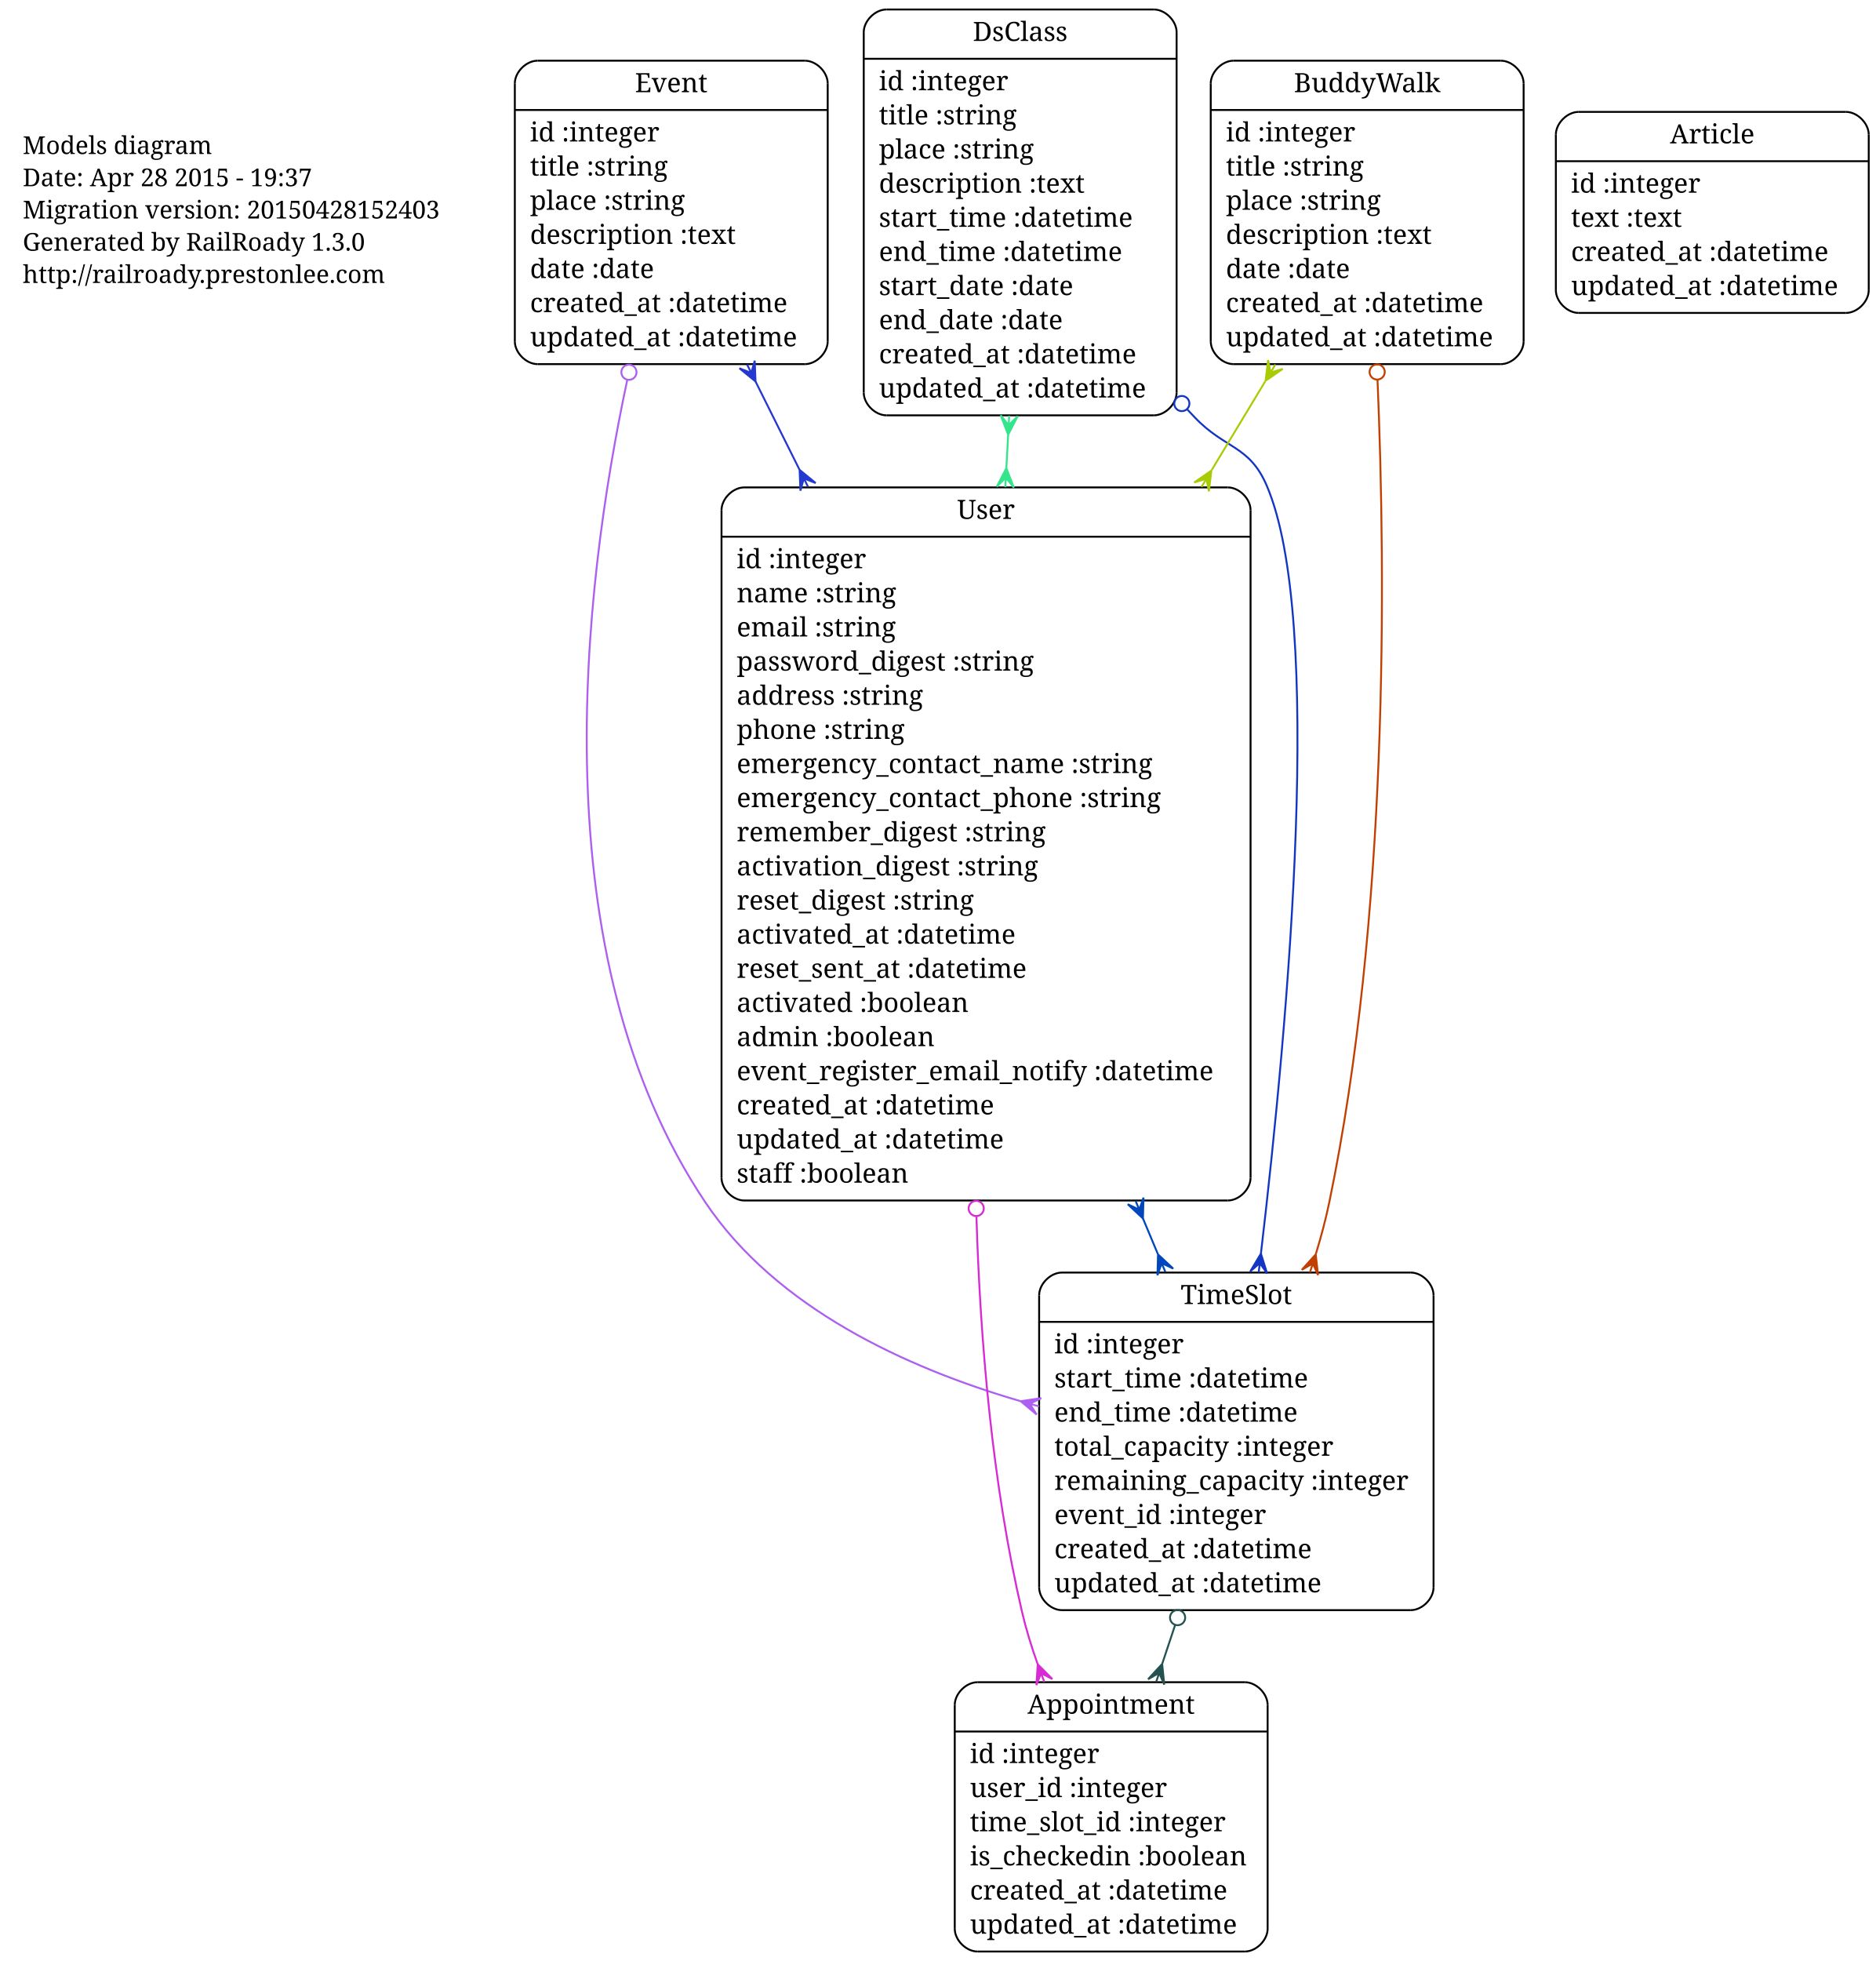
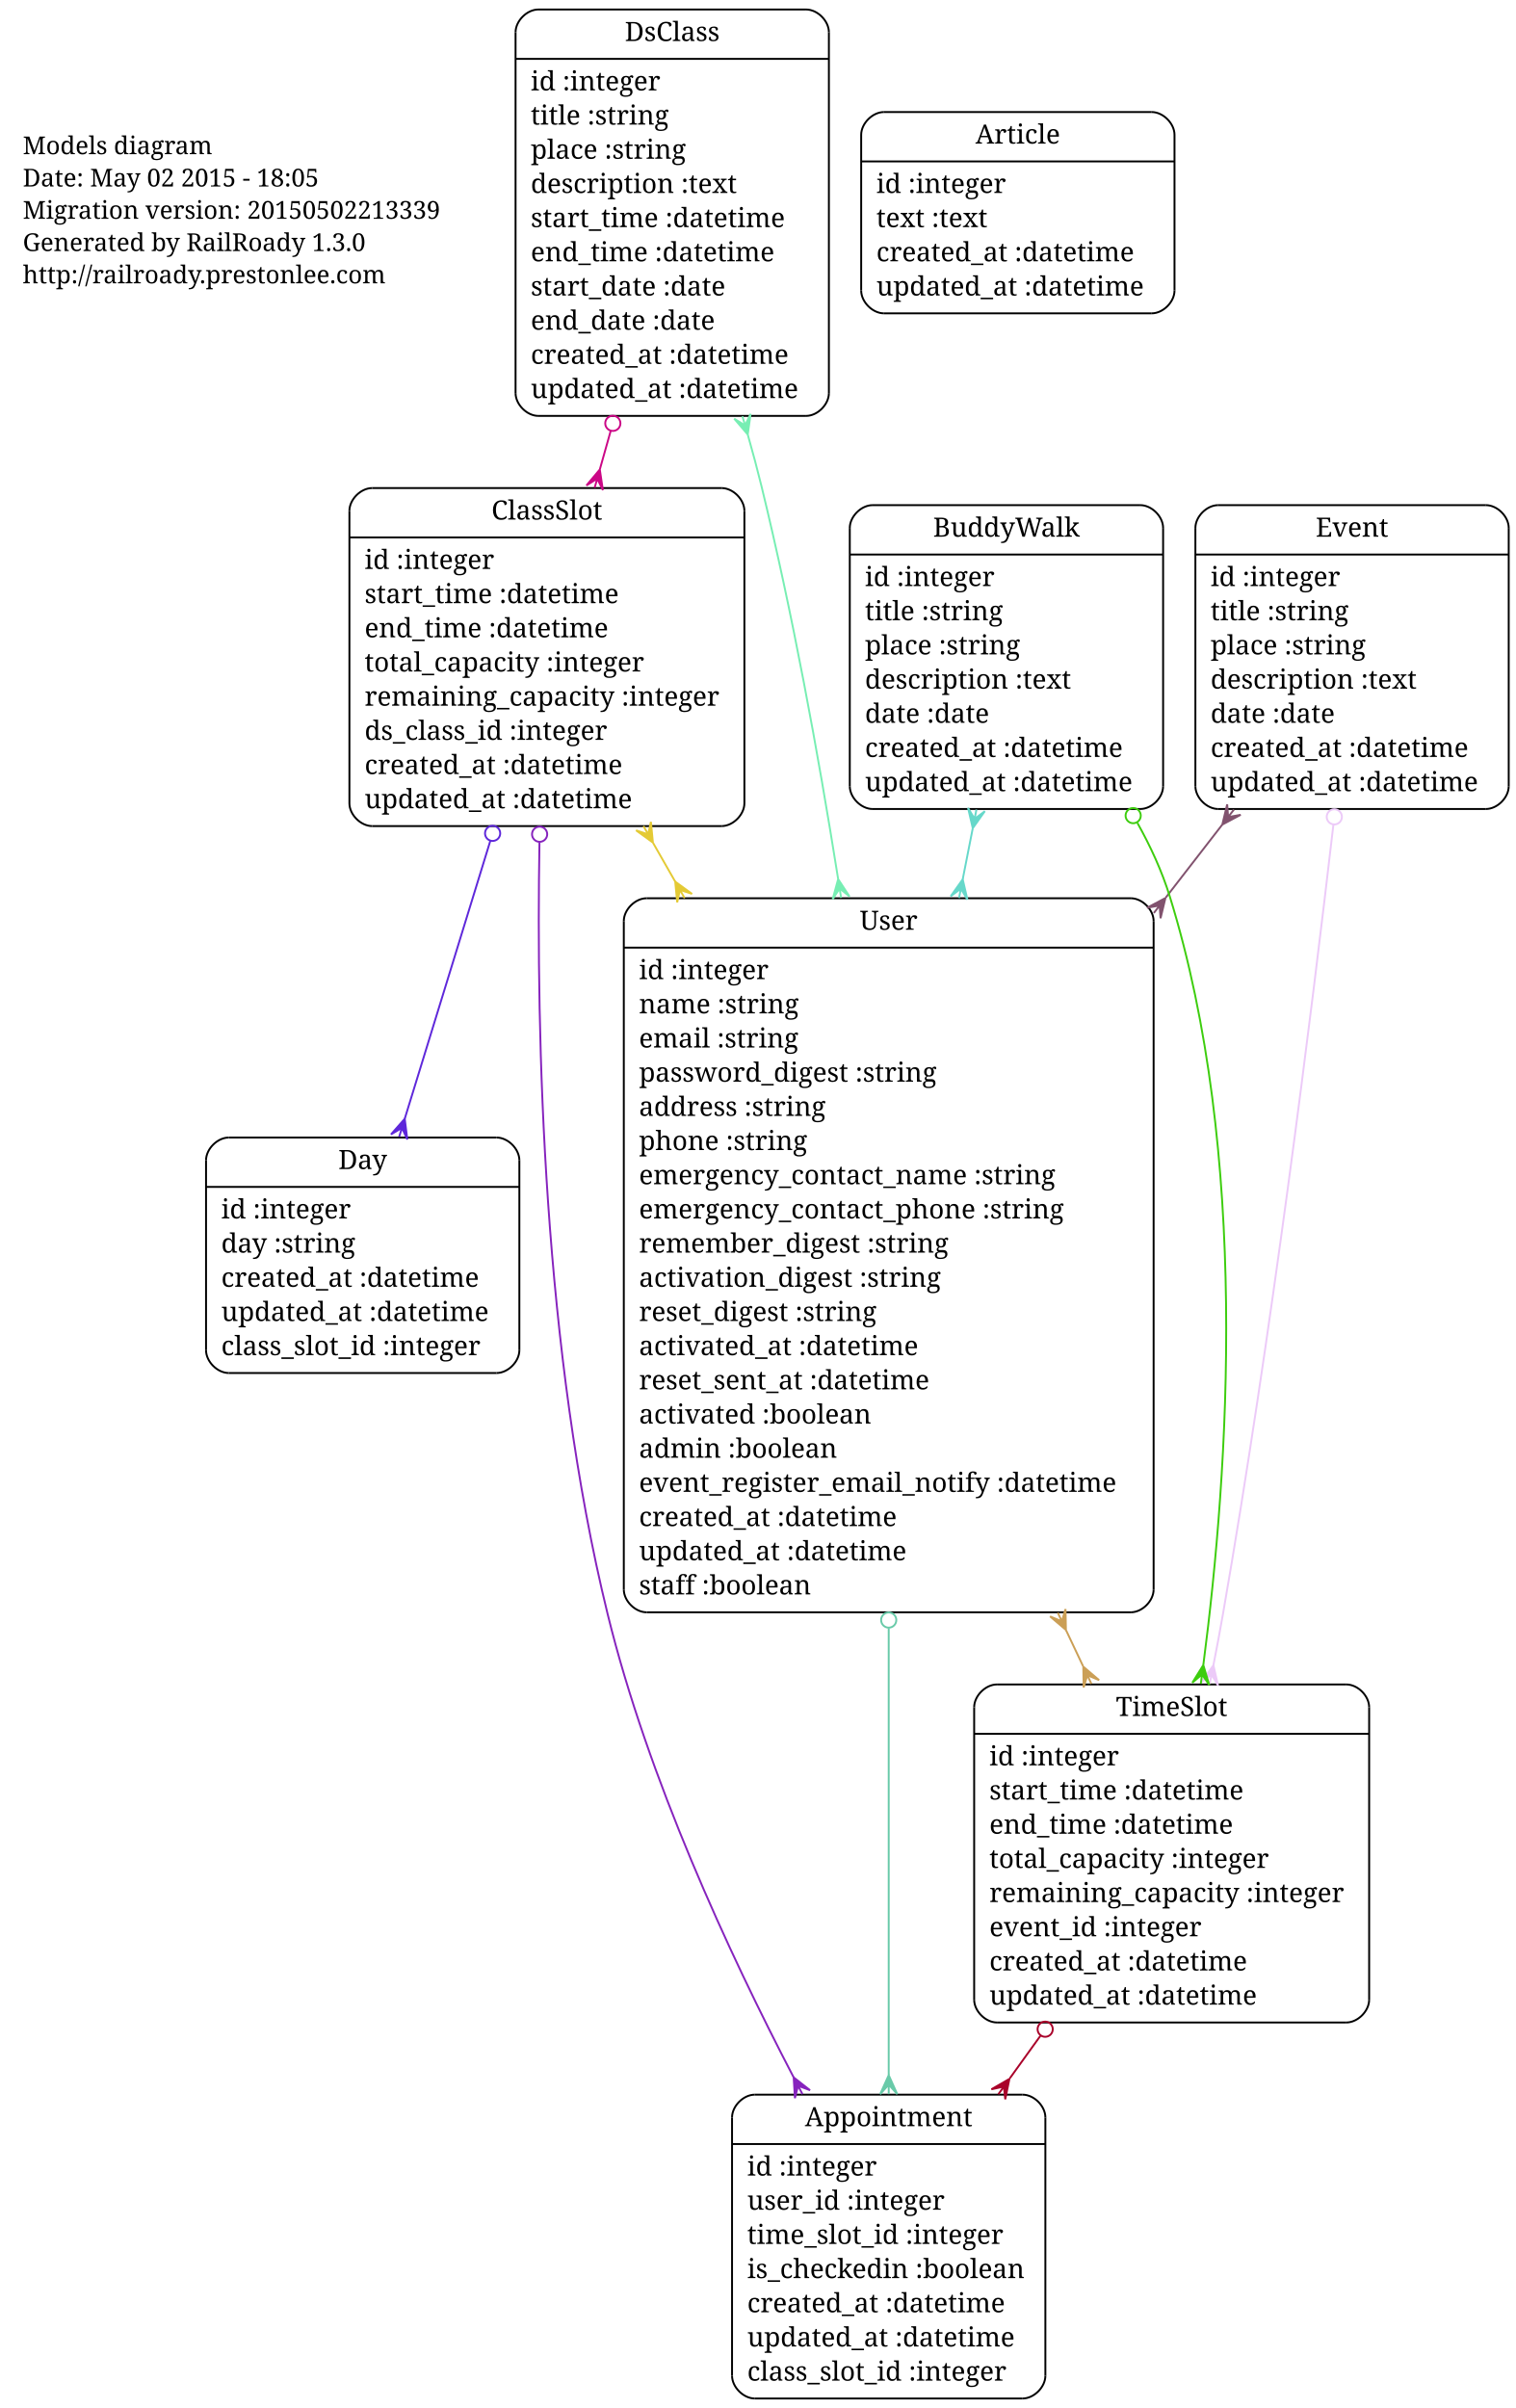
- <svg xmlns="http://www.w3.org/2000/svg" width="989pt" height="1034pt" viewBox="0.00 0.00 989.00 1034.00">
-   <g id="graph1" class="graph" transform="scale(1 1) rotate(0) translate(4 1030)">
-     <polygon fill="white" stroke="white" points="-4,5 -4,-1030 986,-1030 986,5 -4,5" />
+ <svg xmlns="http://www.w3.org/2000/svg" width="798pt" height="1268pt" viewBox="0.00 0.00 798.00 1268.00">
+   <g id="graph1" class="graph" transform="scale(1 1) rotate(0) translate(4 1264)">
+     <polygon fill="white" stroke="white" points="-4,5 -4,-1264 795,-1264 795,5 -4,5" />
    <g id="node1" class="node">
-       <text text-anchor="start" x="8" y="-948.8" font-family="Times Roman,serif" font-size="13.00">Models diagram</text>
-       <text text-anchor="start" x="8" y="-931.8" font-family="Times Roman,serif" font-size="13.00">Date: Apr 28 2015 - 19:37</text>
-       <text text-anchor="start" x="8" y="-914.8" font-family="Times Roman,serif" font-size="13.00">Migration version: 20150428152403</text>
-       <text text-anchor="start" x="8" y="-897.8" font-family="Times Roman,serif" font-size="13.00">Generated by RailRoady 1.3.0</text>
-       <text text-anchor="start" x="8" y="-880.8" font-family="Times Roman,serif" font-size="13.00">http://railroady.prestonlee.com</text>
+       <text text-anchor="start" x="8" y="-1182.8" font-family="Times Roman,serif" font-size="13.00">Models diagram</text>
+       <text text-anchor="start" x="8" y="-1165.8" font-family="Times Roman,serif" font-size="13.00">Date: May 02 2015 - 18:05</text>
+       <text text-anchor="start" x="8" y="-1148.8" font-family="Times Roman,serif" font-size="13.00">Migration version: 20150502213339</text>
+       <text text-anchor="start" x="8" y="-1131.8" font-family="Times Roman,serif" font-size="13.00">Generated by RailRoady 1.3.0</text>
+       <text text-anchor="start" x="8" y="-1114.8" font-family="Times Roman,serif" font-size="13.00">http://railroady.prestonlee.com</text>
    </g>
    <g id="node2" class="node">
-       <polyline fill="none" stroke="black" points="279.5,-838 420.5,-838 " />
-       <path fill="none" stroke="black" d="M420.5,-838C426.5,-838 432.5,-844 432.5,-850" />
-       <polyline fill="none" stroke="black" points="432.5,-850 432.5,-986 " />
-       <path fill="none" stroke="black" d="M432.5,-986C432.5,-992 426.5,-998 420.5,-998" />
-       <polyline fill="none" stroke="black" points="420.5,-998 279.5,-998 " />
-       <path fill="none" stroke="black" d="M279.5,-998C273.5,-998 267.5,-992 267.5,-986" />
-       <polyline fill="none" stroke="black" points="267.5,-986 267.5,-850 " />
-       <path fill="none" stroke="black" d="M267.5,-850C267.5,-844 273.5,-838 279.5,-838" />
-       <text text-anchor="middle" x="350" y="-981.4" font-family="Times Roman,serif" font-size="14.00">Event</text>
-       <polyline fill="none" stroke="black" points="267.5,-972 432.5,-972 " />
-       <text text-anchor="start" x="275.5" y="-955.4" font-family="Times Roman,serif" font-size="14.00">id :integer</text>
-       <text text-anchor="start" x="275.5" y="-937.4" font-family="Times Roman,serif" font-size="14.00">title :string</text>
-       <text text-anchor="start" x="275.5" y="-919.4" font-family="Times Roman,serif" font-size="14.00">place :string</text>
-       <text text-anchor="start" x="275.5" y="-901.4" font-family="Times Roman,serif" font-size="14.00">description :text</text>
-       <text text-anchor="start" x="275.5" y="-883.4" font-family="Times Roman,serif" font-size="14.00">date :date</text>
-       <text text-anchor="start" x="275.5" y="-865.4" font-family="Times Roman,serif" font-size="14.00">created_at :datetime</text>
-       <text text-anchor="start" x="275.5" y="-847.4" font-family="Times Roman,serif" font-size="14.00">updated_at :datetime</text>
+       <polyline fill="none" stroke="black" points="637.5,-838 778.5,-838 " />
+       <path fill="none" stroke="black" d="M778.5,-838C784.5,-838 790.5,-844 790.5,-850" />
+       <polyline fill="none" stroke="black" points="790.5,-850 790.5,-986 " />
+       <path fill="none" stroke="black" d="M790.5,-986C790.5,-992 784.5,-998 778.5,-998" />
+       <polyline fill="none" stroke="black" points="778.5,-998 637.5,-998 " />
+       <path fill="none" stroke="black" d="M637.5,-998C631.5,-998 625.5,-992 625.5,-986" />
+       <polyline fill="none" stroke="black" points="625.5,-986 625.5,-850 " />
+       <path fill="none" stroke="black" d="M625.5,-850C625.5,-844 631.5,-838 637.5,-838" />
+       <text text-anchor="middle" x="708" y="-981.4" font-family="Times Roman,serif" font-size="14.00">Event</text>
+       <polyline fill="none" stroke="black" points="625.5,-972 790.5,-972 " />
+       <text text-anchor="start" x="633.5" y="-955.4" font-family="Times Roman,serif" font-size="14.00">id :integer</text>
+       <text text-anchor="start" x="633.5" y="-937.4" font-family="Times Roman,serif" font-size="14.00">title :string</text>
+       <text text-anchor="start" x="633.5" y="-919.4" font-family="Times Roman,serif" font-size="14.00">place :string</text>
+       <text text-anchor="start" x="633.5" y="-901.4" font-family="Times Roman,serif" font-size="14.00">description :text</text>
+       <text text-anchor="start" x="633.5" y="-883.4" font-family="Times Roman,serif" font-size="14.00">date :date</text>
+       <text text-anchor="start" x="633.5" y="-865.4" font-family="Times Roman,serif" font-size="14.00">created_at :datetime</text>
+       <text text-anchor="start" x="633.5" y="-847.4" font-family="Times Roman,serif" font-size="14.00">updated_at :datetime</text>
+     </g>
+     <g id="node9" class="node">
+       <polyline fill="none" stroke="black" points="336.5,-415 591.5,-415 " />
+       <path fill="none" stroke="black" d="M591.5,-415C597.5,-415 603.5,-421 603.5,-427" />
+       <polyline fill="none" stroke="black" points="603.5,-427 603.5,-779 " />
+       <path fill="none" stroke="black" d="M603.5,-779C603.5,-785 597.5,-791 591.5,-791" />
+       <polyline fill="none" stroke="black" points="591.5,-791 336.5,-791 " />
+       <path fill="none" stroke="black" d="M336.5,-791C330.5,-791 324.5,-785 324.5,-779" />
+       <polyline fill="none" stroke="black" points="324.5,-779 324.5,-427 " />
+       <path fill="none" stroke="black" d="M324.5,-427C324.5,-421 330.5,-415 336.5,-415" />
+       <text text-anchor="middle" x="464" y="-774.4" font-family="Times Roman,serif" font-size="14.00">User</text>
+       <polyline fill="none" stroke="black" points="324.5,-765 603.5,-765 " />
+       <text text-anchor="start" x="332.5" y="-748.4" font-family="Times Roman,serif" font-size="14.00">id :integer</text>
+       <text text-anchor="start" x="332.5" y="-730.4" font-family="Times Roman,serif" font-size="14.00">name :string</text>
+       <text text-anchor="start" x="332.5" y="-712.4" font-family="Times Roman,serif" font-size="14.00">email :string</text>
+       <text text-anchor="start" x="332.5" y="-694.4" font-family="Times Roman,serif" font-size="14.00">password_digest :string</text>
+       <text text-anchor="start" x="332.5" y="-676.4" font-family="Times Roman,serif" font-size="14.00">address :string</text>
+       <text text-anchor="start" x="332.5" y="-658.4" font-family="Times Roman,serif" font-size="14.00">phone :string</text>
+       <text text-anchor="start" x="332.5" y="-640.4" font-family="Times Roman,serif" font-size="14.00">emergency_contact_name :string</text>
+       <text text-anchor="start" x="332.5" y="-622.4" font-family="Times Roman,serif" font-size="14.00">emergency_contact_phone :string</text>
+       <text text-anchor="start" x="332.5" y="-604.4" font-family="Times Roman,serif" font-size="14.00">remember_digest :string</text>
+       <text text-anchor="start" x="332.5" y="-586.4" font-family="Times Roman,serif" font-size="14.00">activation_digest :string</text>
+       <text text-anchor="start" x="332.5" y="-568.4" font-family="Times Roman,serif" font-size="14.00">reset_digest :string</text>
+       <text text-anchor="start" x="332.5" y="-550.4" font-family="Times Roman,serif" font-size="14.00">activated_at :datetime</text>
+       <text text-anchor="start" x="332.5" y="-532.4" font-family="Times Roman,serif" font-size="14.00">reset_sent_at :datetime</text>
+       <text text-anchor="start" x="332.5" y="-514.4" font-family="Times Roman,serif" font-size="14.00">activated :boolean</text>
+       <text text-anchor="start" x="332.5" y="-496.4" font-family="Times Roman,serif" font-size="14.00">admin :boolean</text>
+       <text text-anchor="start" x="332.5" y="-478.4" font-family="Times Roman,serif" font-size="14.00">event_register_email_notify :datetime</text>
+       <text text-anchor="start" x="332.5" y="-460.4" font-family="Times Roman,serif" font-size="14.00">created_at :datetime</text>
+       <text text-anchor="start" x="332.5" y="-442.4" font-family="Times Roman,serif" font-size="14.00">updated_at :datetime</text>
+       <text text-anchor="start" x="332.5" y="-424.4" font-family="Times Roman,serif" font-size="14.00">staff :boolean</text>
+     </g>
+     <g id="edge4" class="edge">
+       <path fill="none" stroke="#81526e" d="M639.555,-829.639C630.127,-817.468 620.167,-804.609 609.974,-791.45" />
+       <polygon fill="#81526e" stroke="#81526e" points="639.673,-829.791 642.24,-840.453 642.735,-833.744 645.797,-837.697 645.797,-837.697 645.797,-837.697 642.735,-833.744 649.355,-834.941 639.673,-829.791 639.673,-829.791" />
+       <polygon fill="#81526e" stroke="#81526e" points="609.724,-791.127 607.157,-780.465 606.662,-787.174 603.6,-783.221 603.6,-783.221 603.6,-783.221 606.662,-787.174 600.042,-785.977 609.724,-791.127 609.724,-791.127" />
+     </g>
+     <g id="node10" class="node">
+       <polyline fill="none" stroke="black" points="521,-199 705,-199 " />
+       <path fill="none" stroke="black" d="M705,-199C711,-199 717,-205 717,-211" />
+       <polyline fill="none" stroke="black" points="717,-211 717,-365 " />
+       <path fill="none" stroke="black" d="M717,-365C717,-371 711,-377 705,-377" />
+       <polyline fill="none" stroke="black" points="705,-377 521,-377 " />
+       <path fill="none" stroke="black" d="M521,-377C515,-377 509,-371 509,-365" />
+       <polyline fill="none" stroke="black" points="509,-365 509,-211 " />
+       <path fill="none" stroke="black" d="M509,-211C509,-205 515,-199 521,-199" />
+       <text text-anchor="middle" x="613" y="-360.4" font-family="Times Roman,serif" font-size="14.00">TimeSlot</text>
+       <polyline fill="none" stroke="black" points="509,-351 717,-351 " />
+       <text text-anchor="start" x="517" y="-334.4" font-family="Times Roman,serif" font-size="14.00">id :integer</text>
+       <text text-anchor="start" x="517" y="-316.4" font-family="Times Roman,serif" font-size="14.00">start_time :datetime</text>
+       <text text-anchor="start" x="517" y="-298.4" font-family="Times Roman,serif" font-size="14.00">end_time :datetime</text>
+       <text text-anchor="start" x="517" y="-280.4" font-family="Times Roman,serif" font-size="14.00">total_capacity :integer</text>
+       <text text-anchor="start" x="517" y="-262.4" font-family="Times Roman,serif" font-size="14.00">remaining_capacity :integer</text>
+       <text text-anchor="start" x="517" y="-244.4" font-family="Times Roman,serif" font-size="14.00">event_id :integer</text>
+       <text text-anchor="start" x="517" y="-226.4" font-family="Times Roman,serif" font-size="14.00">created_at :datetime</text>
+       <text text-anchor="start" x="517" y="-208.4" font-family="Times Roman,serif" font-size="14.00">updated_at :datetime</text>
+     </g>
+     <g id="edge2" class="edge">
+       <path fill="none" stroke="#eccaf8" d="M698.185,-829.797C686.478,-728.937 665.284,-559.027 640,-414 638.476,-405.26 636.777,-396.204 634.992,-387.14" />
+       <ellipse fill="none" stroke="#eccaf8" cx="698.655" cy="-833.864" rx="4" ry="4" />
+       <polygon fill="#eccaf8" stroke="#eccaf8" points="634.989,-387.122 637.44,-376.434 634.008,-382.219 633.027,-377.317 633.027,-377.317 633.027,-377.317 634.008,-382.219 628.615,-378.199 634.989,-387.122 634.989,-387.122" />
+     </g>
+     <g id="node3" class="node">
+       <polyline fill="none" stroke="black" points="279.5,-1045 420.5,-1045 " />
+       <path fill="none" stroke="black" d="M420.5,-1045C426.5,-1045 432.5,-1051 432.5,-1057" />
+       <polyline fill="none" stroke="black" points="432.5,-1057 432.5,-1247 " />
+       <path fill="none" stroke="black" d="M432.5,-1247C432.5,-1253 426.5,-1259 420.5,-1259" />
+       <polyline fill="none" stroke="black" points="420.5,-1259 279.5,-1259 " />
+       <path fill="none" stroke="black" d="M279.5,-1259C273.5,-1259 267.5,-1253 267.5,-1247" />
+       <polyline fill="none" stroke="black" points="267.5,-1247 267.5,-1057 " />
+       <path fill="none" stroke="black" d="M267.5,-1057C267.5,-1051 273.5,-1045 279.5,-1045" />
+       <text text-anchor="middle" x="350" y="-1242.4" font-family="Times Roman,serif" font-size="14.00">DsClass</text>
+       <polyline fill="none" stroke="black" points="267.5,-1233 432.5,-1233 " />
+       <text text-anchor="start" x="275.5" y="-1216.4" font-family="Times Roman,serif" font-size="14.00">id :integer</text>
+       <text text-anchor="start" x="275.5" y="-1198.4" font-family="Times Roman,serif" font-size="14.00">title :string</text>
+       <text text-anchor="start" x="275.5" y="-1180.4" font-family="Times Roman,serif" font-size="14.00">place :string</text>
+       <text text-anchor="start" x="275.5" y="-1162.4" font-family="Times Roman,serif" font-size="14.00">description :text</text>
+       <text text-anchor="start" x="275.5" y="-1144.4" font-family="Times Roman,serif" font-size="14.00">start_time :datetime</text>
+       <text text-anchor="start" x="275.5" y="-1126.4" font-family="Times Roman,serif" font-size="14.00">end_time :datetime</text>
+       <text text-anchor="start" x="275.5" y="-1108.4" font-family="Times Roman,serif" font-size="14.00">start_date :date</text>
+       <text text-anchor="start" x="275.5" y="-1090.4" font-family="Times Roman,serif" font-size="14.00">end_date :date</text>
+       <text text-anchor="start" x="275.5" y="-1072.4" font-family="Times Roman,serif" font-size="14.00">created_at :datetime</text>
+       <text text-anchor="start" x="275.5" y="-1054.4" font-family="Times Roman,serif" font-size="14.00">updated_at :datetime</text>
    </g>
    <g id="node7" class="node">
-       <polyline fill="none" stroke="black" points="388.5,-397 643.5,-397 " />
-       <path fill="none" stroke="black" d="M643.5,-397C649.5,-397 655.5,-403 655.5,-409" />
-       <polyline fill="none" stroke="black" points="655.5,-409 655.5,-761 " />
-       <path fill="none" stroke="black" d="M655.5,-761C655.5,-767 649.5,-773 643.5,-773" />
-       <polyline fill="none" stroke="black" points="643.5,-773 388.5,-773 " />
-       <path fill="none" stroke="black" d="M388.5,-773C382.5,-773 376.5,-767 376.5,-761" />
-       <polyline fill="none" stroke="black" points="376.5,-761 376.5,-409 " />
-       <path fill="none" stroke="black" d="M376.5,-409C376.5,-403 382.5,-397 388.5,-397" />
-       <text text-anchor="middle" x="516" y="-756.4" font-family="Times Roman,serif" font-size="14.00">User</text>
-       <polyline fill="none" stroke="black" points="376.5,-747 655.5,-747 " />
-       <text text-anchor="start" x="384.5" y="-730.4" font-family="Times Roman,serif" font-size="14.00">id :integer</text>
-       <text text-anchor="start" x="384.5" y="-712.4" font-family="Times Roman,serif" font-size="14.00">name :string</text>
-       <text text-anchor="start" x="384.5" y="-694.4" font-family="Times Roman,serif" font-size="14.00">email :string</text>
-       <text text-anchor="start" x="384.5" y="-676.4" font-family="Times Roman,serif" font-size="14.00">password_digest :string</text>
-       <text text-anchor="start" x="384.5" y="-658.4" font-family="Times Roman,serif" font-size="14.00">address :string</text>
-       <text text-anchor="start" x="384.5" y="-640.4" font-family="Times Roman,serif" font-size="14.00">phone :string</text>
-       <text text-anchor="start" x="384.5" y="-622.4" font-family="Times Roman,serif" font-size="14.00">emergency_contact_name :string</text>
-       <text text-anchor="start" x="384.5" y="-604.4" font-family="Times Roman,serif" font-size="14.00">emergency_contact_phone :string</text>
-       <text text-anchor="start" x="384.5" y="-586.4" font-family="Times Roman,serif" font-size="14.00">remember_digest :string</text>
-       <text text-anchor="start" x="384.5" y="-568.4" font-family="Times Roman,serif" font-size="14.00">activation_digest :string</text>
-       <text text-anchor="start" x="384.5" y="-550.4" font-family="Times Roman,serif" font-size="14.00">reset_digest :string</text>
-       <text text-anchor="start" x="384.5" y="-532.4" font-family="Times Roman,serif" font-size="14.00">activated_at :datetime</text>
-       <text text-anchor="start" x="384.5" y="-514.4" font-family="Times Roman,serif" font-size="14.00">reset_sent_at :datetime</text>
-       <text text-anchor="start" x="384.5" y="-496.4" font-family="Times Roman,serif" font-size="14.00">activated :boolean</text>
-       <text text-anchor="start" x="384.5" y="-478.4" font-family="Times Roman,serif" font-size="14.00">admin :boolean</text>
-       <text text-anchor="start" x="384.5" y="-460.4" font-family="Times Roman,serif" font-size="14.00">event_register_email_notify :datetime</text>
-       <text text-anchor="start" x="384.5" y="-442.4" font-family="Times Roman,serif" font-size="14.00">created_at :datetime</text>
-       <text text-anchor="start" x="384.5" y="-424.4" font-family="Times Roman,serif" font-size="14.00">updated_at :datetime</text>
-       <text text-anchor="start" x="384.5" y="-406.4" font-family="Times Roman,serif" font-size="14.00">staff :boolean</text>
-     </g>
-     <g id="edge4" class="edge">
-       <path fill="none" stroke="#2439cd" d="M394.444,-828.844C401.77,-814.147 409.612,-798.417 417.653,-782.287" />
-       <polygon fill="#2439cd" stroke="#2439cd" points="394.434,-828.865 385.945,-835.807 392.203,-833.34 389.972,-837.814 389.972,-837.814 389.972,-837.814 392.203,-833.34 394,-839.822 394.434,-828.865 394.434,-828.865" />
-       <polygon fill="#2439cd" stroke="#2439cd" points="417.677,-782.239 426.165,-775.297 419.907,-777.764 422.138,-773.289 422.138,-773.289 422.138,-773.289 419.907,-777.764 418.111,-771.282 417.677,-782.239 417.677,-782.239" />
+       <polyline fill="none" stroke="black" points="192,-829 376,-829 " />
+       <path fill="none" stroke="black" d="M376,-829C382,-829 388,-835 388,-841" />
+       <polyline fill="none" stroke="black" points="388,-841 388,-995 " />
+       <path fill="none" stroke="black" d="M388,-995C388,-1001 382,-1007 376,-1007" />
+       <polyline fill="none" stroke="black" points="376,-1007 192,-1007 " />
+       <path fill="none" stroke="black" d="M192,-1007C186,-1007 180,-1001 180,-995" />
+       <polyline fill="none" stroke="black" points="180,-995 180,-841 " />
+       <path fill="none" stroke="black" d="M180,-841C180,-835 186,-829 192,-829" />
+       <text text-anchor="middle" x="284" y="-990.4" font-family="Times Roman,serif" font-size="14.00">ClassSlot</text>
+       <polyline fill="none" stroke="black" points="180,-981 388,-981 " />
+       <text text-anchor="start" x="188" y="-964.4" font-family="Times Roman,serif" font-size="14.00">id :integer</text>
+       <text text-anchor="start" x="188" y="-946.4" font-family="Times Roman,serif" font-size="14.00">start_time :datetime</text>
+       <text text-anchor="start" x="188" y="-928.4" font-family="Times Roman,serif" font-size="14.00">end_time :datetime</text>
+       <text text-anchor="start" x="188" y="-910.4" font-family="Times Roman,serif" font-size="14.00">total_capacity :integer</text>
+       <text text-anchor="start" x="188" y="-892.4" font-family="Times Roman,serif" font-size="14.00">remaining_capacity :integer</text>
+       <text text-anchor="start" x="188" y="-874.4" font-family="Times Roman,serif" font-size="14.00">ds_class_id :integer</text>
+       <text text-anchor="start" x="188" y="-856.4" font-family="Times Roman,serif" font-size="14.00">created_at :datetime</text>
+       <text text-anchor="start" x="188" y="-838.4" font-family="Times Roman,serif" font-size="14.00">updated_at :datetime</text>
+     </g>
+     <g id="edge6" class="edge">
+       <path fill="none" stroke="#cb0786" d="M317.625,-1037.22C315.711,-1030.43 313.794,-1023.63 311.9,-1016.92" />
+       <ellipse fill="none" stroke="#cb0786" cx="318.715" cy="-1041.08" rx="4" ry="4" />
+       <polygon fill="#cb0786" stroke="#cb0786" points="311.86,-1016.78 313.476,-1005.93 310.502,-1011.96 309.145,-1007.15 309.145,-1007.15 309.145,-1007.15 310.502,-1011.96 304.814,-1008.37 311.86,-1016.78 311.86,-1016.78" />
+     </g>
+     <g id="edge8" class="edge">
+       <path fill="none" stroke="#77eeb3" d="M389.828,-1034.95C392.417,-1025.87 394.845,-1016.82 397,-1008 413.296,-941.327 426.813,-867.501 437.336,-801.34" />
+       <polygon fill="#77eeb3" stroke="#77eeb3" points="389.758,-1035.19 382.641,-1043.53 388.36,-1039.99 386.961,-1044.79 386.961,-1044.79 386.961,-1044.79 388.36,-1039.99 391.282,-1046.05 389.758,-1035.19 389.758,-1035.19" />
+       <polygon fill="#77eeb3" stroke="#77eeb3" points="437.375,-801.092 443.378,-791.915 438.154,-796.153 438.933,-791.214 438.933,-791.214 438.933,-791.214 438.154,-796.153 434.488,-790.513 437.375,-801.092 437.375,-801.092" />
+     </g>
+     <g id="node4" class="node">
+       <polyline fill="none" stroke="black" points="116.5,-541 257.5,-541 " />
+       <path fill="none" stroke="black" d="M257.5,-541C263.5,-541 269.5,-547 269.5,-553" />
+       <polyline fill="none" stroke="black" points="269.5,-553 269.5,-653 " />
+       <path fill="none" stroke="black" d="M269.5,-653C269.5,-659 263.5,-665 257.5,-665" />
+       <polyline fill="none" stroke="black" points="257.5,-665 116.5,-665 " />
+       <path fill="none" stroke="black" d="M116.5,-665C110.5,-665 104.5,-659 104.5,-653" />
+       <polyline fill="none" stroke="black" points="104.5,-653 104.5,-553 " />
+       <path fill="none" stroke="black" d="M104.5,-553C104.5,-547 110.5,-541 116.5,-541" />
+       <text text-anchor="middle" x="187" y="-648.4" font-family="Times Roman,serif" font-size="14.00">Day</text>
+       <polyline fill="none" stroke="black" points="104.5,-639 269.5,-639 " />
+       <text text-anchor="start" x="112.5" y="-622.4" font-family="Times Roman,serif" font-size="14.00">id :integer</text>
+       <text text-anchor="start" x="112.5" y="-604.4" font-family="Times Roman,serif" font-size="14.00">day :string</text>
+       <text text-anchor="start" x="112.5" y="-586.4" font-family="Times Roman,serif" font-size="14.00">created_at :datetime</text>
+       <text text-anchor="start" x="112.5" y="-568.4" font-family="Times Roman,serif" font-size="14.00">updated_at :datetime</text>
+       <text text-anchor="start" x="112.5" y="-550.4" font-family="Times Roman,serif" font-size="14.00">class_slot_id :integer</text>
+     </g>
+     <g id="node5" class="node">
+       <polyline fill="none" stroke="black" points="461.5,-1099 602.5,-1099 " />
+       <path fill="none" stroke="black" d="M602.5,-1099C608.5,-1099 614.5,-1105 614.5,-1111" />
+       <polyline fill="none" stroke="black" points="614.5,-1111 614.5,-1193 " />
+       <path fill="none" stroke="black" d="M614.5,-1193C614.5,-1199 608.5,-1205 602.5,-1205" />
+       <polyline fill="none" stroke="black" points="602.5,-1205 461.5,-1205 " />
+       <path fill="none" stroke="black" d="M461.5,-1205C455.5,-1205 449.5,-1199 449.5,-1193" />
+       <polyline fill="none" stroke="black" points="449.5,-1193 449.5,-1111 " />
+       <path fill="none" stroke="black" d="M449.5,-1111C449.5,-1105 455.5,-1099 461.5,-1099" />
+       <text text-anchor="middle" x="532" y="-1188.4" font-family="Times Roman,serif" font-size="14.00">Article</text>
+       <polyline fill="none" stroke="black" points="449.5,-1179 614.5,-1179 " />
+       <text text-anchor="start" x="457.5" y="-1162.4" font-family="Times Roman,serif" font-size="14.00">id :integer</text>
+       <text text-anchor="start" x="457.5" y="-1144.4" font-family="Times Roman,serif" font-size="14.00">text :text</text>
+       <text text-anchor="start" x="457.5" y="-1126.4" font-family="Times Roman,serif" font-size="14.00">created_at :datetime</text>
+       <text text-anchor="start" x="457.5" y="-1108.4" font-family="Times Roman,serif" font-size="14.00">updated_at :datetime</text>
+     </g>
+     <g id="node6" class="node">
+       <polyline fill="none" stroke="black" points="455.5,-838 596.5,-838 " />
+       <path fill="none" stroke="black" d="M596.5,-838C602.5,-838 608.5,-844 608.5,-850" />
+       <polyline fill="none" stroke="black" points="608.5,-850 608.5,-986 " />
+       <path fill="none" stroke="black" d="M608.5,-986C608.5,-992 602.5,-998 596.5,-998" />
+       <polyline fill="none" stroke="black" points="596.5,-998 455.5,-998 " />
+       <path fill="none" stroke="black" d="M455.5,-998C449.5,-998 443.5,-992 443.5,-986" />
+       <polyline fill="none" stroke="black" points="443.5,-986 443.5,-850 " />
+       <path fill="none" stroke="black" d="M443.5,-850C443.5,-844 449.5,-838 455.5,-838" />
+       <text text-anchor="middle" x="526" y="-981.4" font-family="Times Roman,serif" font-size="14.00">BuddyWalk</text>
+       <polyline fill="none" stroke="black" points="443.5,-972 608.5,-972 " />
+       <text text-anchor="start" x="451.5" y="-955.4" font-family="Times Roman,serif" font-size="14.00">id :integer</text>
+       <text text-anchor="start" x="451.5" y="-937.4" font-family="Times Roman,serif" font-size="14.00">title :string</text>
+       <text text-anchor="start" x="451.5" y="-919.4" font-family="Times Roman,serif" font-size="14.00">place :string</text>
+       <text text-anchor="start" x="451.5" y="-901.4" font-family="Times Roman,serif" font-size="14.00">description :text</text>
+       <text text-anchor="start" x="451.5" y="-883.4" font-family="Times Roman,serif" font-size="14.00">date :date</text>
+       <text text-anchor="start" x="451.5" y="-865.4" font-family="Times Roman,serif" font-size="14.00">created_at :datetime</text>
+       <text text-anchor="start" x="451.5" y="-847.4" font-family="Times Roman,serif" font-size="14.00">updated_at :datetime</text>
+     </g>
+     <g id="edge12" class="edge">
+       <path fill="none" stroke="#66d8ca" d="M508.21,-827.614C506.524,-819.05 504.775,-810.161 502.987,-801.079" />
+       <polygon fill="#66d8ca" stroke="#66d8ca" points="508.263,-827.885 505.779,-838.566 509.229,-832.791 510.194,-837.697 510.194,-837.697 510.194,-837.697 509.229,-832.791 514.61,-836.828 508.263,-827.885 508.263,-827.885" />
+       <polygon fill="#66d8ca" stroke="#66d8ca" points="502.965,-800.966 505.449,-790.285 501.999,-796.06 501.033,-791.154 501.033,-791.154 501.033,-791.154 501.999,-796.06 496.618,-792.023 502.965,-800.966 502.965,-800.966" />
+     </g>
+     <g id="edge10" class="edge">
+       <path fill="none" stroke="#3dcd0e" d="M594.934,-830.721C601.899,-818.288 607.905,-805.217 612,-792 653.914,-656.716 643.227,-491.024 629.698,-387.457" />
+       <ellipse fill="none" stroke="#3dcd0e" cx="592.737" cy="-834.504" rx="4" ry="4" />
+       <polygon fill="#3dcd0e" stroke="#3dcd0e" points="629.668,-387.232 632.799,-376.723 629.003,-382.276 628.339,-377.321 628.339,-377.321 628.339,-377.321 629.003,-382.276 623.879,-377.919 629.668,-387.232 629.668,-387.232" />
+     </g>
+     <g id="edge18" class="edge">
+       <path fill="none" stroke="#5e27da" d="M254.211,-821.262C239.681,-774.076 222.504,-718.297 209.152,-674.938" />
+       <ellipse fill="none" stroke="#5e27da" cx="255.415" cy="-825.174" rx="4" ry="4" />
+       <polygon fill="#5e27da" stroke="#5e27da" points="209.135,-674.88 210.492,-663.998 207.663,-670.101 206.191,-665.323 206.191,-665.323 206.191,-665.323 207.663,-670.101 201.891,-666.647 209.135,-674.88 209.135,-674.88" />
    </g>
    <g id="node8" class="node">
-       <polyline fill="none" stroke="black" points="556,-181 740,-181 " />
-       <path fill="none" stroke="black" d="M740,-181C746,-181 752,-187 752,-193" />
-       <polyline fill="none" stroke="black" points="752,-193 752,-347 " />
-       <path fill="none" stroke="black" d="M752,-347C752,-353 746,-359 740,-359" />
-       <polyline fill="none" stroke="black" points="740,-359 556,-359 " />
-       <path fill="none" stroke="black" d="M556,-359C550,-359 544,-353 544,-347" />
-       <polyline fill="none" stroke="black" points="544,-347 544,-193 " />
-       <path fill="none" stroke="black" d="M544,-193C544,-187 550,-181 556,-181" />
-       <text text-anchor="middle" x="648" y="-342.4" font-family="Times Roman,serif" font-size="14.00">TimeSlot</text>
-       <polyline fill="none" stroke="black" points="544,-333 752,-333 " />
-       <text text-anchor="start" x="552" y="-316.4" font-family="Times Roman,serif" font-size="14.00">id :integer</text>
-       <text text-anchor="start" x="552" y="-298.4" font-family="Times Roman,serif" font-size="14.00">start_time :datetime</text>
-       <text text-anchor="start" x="552" y="-280.4" font-family="Times Roman,serif" font-size="14.00">end_time :datetime</text>
-       <text text-anchor="start" x="552" y="-262.4" font-family="Times Roman,serif" font-size="14.00">total_capacity :integer</text>
-       <text text-anchor="start" x="552" y="-244.4" font-family="Times Roman,serif" font-size="14.00">remaining_capacity :integer</text>
-       <text text-anchor="start" x="552" y="-226.4" font-family="Times Roman,serif" font-size="14.00">event_id :integer</text>
-       <text text-anchor="start" x="552" y="-208.4" font-family="Times Roman,serif" font-size="14.00">created_at :datetime</text>
-       <text text-anchor="start" x="552" y="-190.4" font-family="Times Roman,serif" font-size="14.00">updated_at :datetime</text>
-     </g>
-     <g id="edge2" class="edge">
-       <path fill="none" stroke="#ad5ff0" d="M326.815,-829.754C303.044,-718.514 280.639,-526.136 368,-396 405.502,-340.135 474.093,-308.728 533.998,-291.242" />
-       <ellipse fill="none" stroke="#ad5ff0" cx="327.677" cy="-833.713" rx="4" ry="4" />
-       <polygon fill="#ad5ff0" stroke="#ad5ff0" points="534.289,-291.16 545.135,-292.781 539.102,-289.805 543.915,-288.449 543.915,-288.449 543.915,-288.449 539.102,-289.805 542.695,-284.118 534.289,-291.16 534.289,-291.16" />
-     </g>
-     <g id="node3" class="node">
-       <polyline fill="none" stroke="black" points="463.5,-811 604.5,-811 " />
-       <path fill="none" stroke="black" d="M604.5,-811C610.5,-811 616.5,-817 616.5,-823" />
-       <polyline fill="none" stroke="black" points="616.5,-823 616.5,-1013 " />
-       <path fill="none" stroke="black" d="M616.5,-1013C616.5,-1019 610.5,-1025 604.5,-1025" />
-       <polyline fill="none" stroke="black" points="604.5,-1025 463.5,-1025 " />
-       <path fill="none" stroke="black" d="M463.5,-1025C457.5,-1025 451.5,-1019 451.5,-1013" />
-       <polyline fill="none" stroke="black" points="451.5,-1013 451.5,-823 " />
-       <path fill="none" stroke="black" d="M451.5,-823C451.5,-817 457.5,-811 463.5,-811" />
-       <text text-anchor="middle" x="534" y="-1008.4" font-family="Times Roman,serif" font-size="14.00">DsClass</text>
-       <polyline fill="none" stroke="black" points="451.5,-999 616.5,-999 " />
-       <text text-anchor="start" x="459.5" y="-982.4" font-family="Times Roman,serif" font-size="14.00">id :integer</text>
-       <text text-anchor="start" x="459.5" y="-964.4" font-family="Times Roman,serif" font-size="14.00">title :string</text>
-       <text text-anchor="start" x="459.5" y="-946.4" font-family="Times Roman,serif" font-size="14.00">place :string</text>
-       <text text-anchor="start" x="459.5" y="-928.4" font-family="Times Roman,serif" font-size="14.00">description :text</text>
-       <text text-anchor="start" x="459.5" y="-910.4" font-family="Times Roman,serif" font-size="14.00">start_time :datetime</text>
-       <text text-anchor="start" x="459.5" y="-892.4" font-family="Times Roman,serif" font-size="14.00">end_time :datetime</text>
-       <text text-anchor="start" x="459.5" y="-874.4" font-family="Times Roman,serif" font-size="14.00">start_date :date</text>
-       <text text-anchor="start" x="459.5" y="-856.4" font-family="Times Roman,serif" font-size="14.00">end_date :date</text>
-       <text text-anchor="start" x="459.5" y="-838.4" font-family="Times Roman,serif" font-size="14.00">created_at :datetime</text>
-       <text text-anchor="start" x="459.5" y="-820.4" font-family="Times Roman,serif" font-size="14.00">updated_at :datetime</text>
-     </g>
-     <g id="edge8" class="edge">
-       <path fill="none" stroke="#34e58c" d="M527.66,-800.719C527.348,-794.943 527.031,-789.079 526.711,-783.16" />
-       <polygon fill="#34e58c" stroke="#34e58c" points="527.666,-800.818 523.712,-811.047 527.936,-805.811 528.206,-810.804 528.206,-810.804 528.206,-810.804 527.936,-805.811 532.699,-810.561 527.666,-800.818 527.666,-800.818" />
-       <polygon fill="#34e58c" stroke="#34e58c" points="526.71,-783.138 530.664,-772.909 526.44,-778.145 526.17,-773.152 526.17,-773.152 526.17,-773.152 526.44,-778.145 521.677,-773.395 526.71,-783.138 526.71,-783.138" />
-     </g>
-     <g id="edge6" class="edge">
-       <path fill="none" stroke="#1235c4" d="M622.166,-814.07C623.448,-812.7 624.726,-811.343 626,-810 642.01,-793.121 654.808,-795.371 664,-774 694.206,-703.775 675.752,-494.8 660.972,-369.072" />
-       <ellipse fill="none" stroke="#1235c4" cx="619.251" cy="-817.214" rx="4" ry="4" />
-       <polygon fill="#1235c4" stroke="#1235c4" points="660.961,-368.975 664.249,-358.513 660.371,-364.01 659.781,-359.045 659.781,-359.045 659.781,-359.045 660.371,-364.01 655.312,-359.576 660.961,-368.975 660.961,-368.975" />
-     </g>
-     <g id="node4" class="node">
-       <polyline fill="none" stroke="black" points="828.5,-865 969.5,-865 " />
-       <path fill="none" stroke="black" d="M969.5,-865C975.5,-865 981.5,-871 981.5,-877" />
-       <polyline fill="none" stroke="black" points="981.5,-877 981.5,-959 " />
-       <path fill="none" stroke="black" d="M981.5,-959C981.5,-965 975.5,-971 969.5,-971" />
-       <polyline fill="none" stroke="black" points="969.5,-971 828.5,-971 " />
-       <path fill="none" stroke="black" d="M828.5,-971C822.5,-971 816.5,-965 816.5,-959" />
-       <polyline fill="none" stroke="black" points="816.5,-959 816.5,-877 " />
-       <path fill="none" stroke="black" d="M816.5,-877C816.5,-871 822.5,-865 828.5,-865" />
-       <text text-anchor="middle" x="899" y="-954.4" font-family="Times Roman,serif" font-size="14.00">Article</text>
-       <polyline fill="none" stroke="black" points="816.5,-945 981.5,-945 " />
-       <text text-anchor="start" x="824.5" y="-928.4" font-family="Times Roman,serif" font-size="14.00">id :integer</text>
-       <text text-anchor="start" x="824.5" y="-910.4" font-family="Times Roman,serif" font-size="14.00">text :text</text>
-       <text text-anchor="start" x="824.5" y="-892.4" font-family="Times Roman,serif" font-size="14.00">created_at :datetime</text>
-       <text text-anchor="start" x="824.5" y="-874.4" font-family="Times Roman,serif" font-size="14.00">updated_at :datetime</text>
-     </g>
-     <g id="node5" class="node">
-       <polyline fill="none" stroke="black" points="646.5,-838 787.5,-838 " />
-       <path fill="none" stroke="black" d="M787.5,-838C793.5,-838 799.5,-844 799.5,-850" />
-       <polyline fill="none" stroke="black" points="799.5,-850 799.5,-986 " />
-       <path fill="none" stroke="black" d="M799.5,-986C799.5,-992 793.5,-998 787.5,-998" />
-       <polyline fill="none" stroke="black" points="787.5,-998 646.5,-998 " />
-       <path fill="none" stroke="black" d="M646.5,-998C640.5,-998 634.5,-992 634.5,-986" />
-       <polyline fill="none" stroke="black" points="634.5,-986 634.5,-850 " />
-       <path fill="none" stroke="black" d="M634.5,-850C634.5,-844 640.5,-838 646.5,-838" />
-       <text text-anchor="middle" x="717" y="-981.4" font-family="Times Roman,serif" font-size="14.00">BuddyWalk</text>
-       <polyline fill="none" stroke="black" points="634.5,-972 799.5,-972 " />
-       <text text-anchor="start" x="642.5" y="-955.4" font-family="Times Roman,serif" font-size="14.00">id :integer</text>
-       <text text-anchor="start" x="642.5" y="-937.4" font-family="Times Roman,serif" font-size="14.00">title :string</text>
-       <text text-anchor="start" x="642.5" y="-919.4" font-family="Times Roman,serif" font-size="14.00">place :string</text>
-       <text text-anchor="start" x="642.5" y="-901.4" font-family="Times Roman,serif" font-size="14.00">description :text</text>
-       <text text-anchor="start" x="642.5" y="-883.4" font-family="Times Roman,serif" font-size="14.00">date :date</text>
-       <text text-anchor="start" x="642.5" y="-865.4" font-family="Times Roman,serif" font-size="14.00">created_at :datetime</text>
-       <text text-anchor="start" x="642.5" y="-847.4" font-family="Times Roman,serif" font-size="14.00">updated_at :datetime</text>
-     </g>
-     <g id="edge12" class="edge">
-       <path fill="none" stroke="#a8cc04" d="M663.185,-828.844C654.314,-814.147 644.819,-798.417 635.083,-782.287" />
-       <polygon fill="#a8cc04" stroke="#a8cc04" points="663.432,-829.253 664.747,-840.14 666.016,-833.534 668.6,-837.814 668.6,-837.814 668.6,-837.814 666.016,-833.534 672.452,-835.489 663.432,-829.253 663.432,-829.253" />
-       <polygon fill="#a8cc04" stroke="#a8cc04" points="634.82,-781.851 633.505,-770.964 632.236,-777.57 629.652,-773.289 629.652,-773.289 629.652,-773.289 632.236,-777.57 625.799,-775.615 634.82,-781.851 634.82,-781.851" />
-     </g>
-     <g id="edge10" class="edge">
-       <path fill="none" stroke="#c14001" d="M722.441,-829.834C726.883,-725.177 728.112,-545.94 697,-396 695.144,-387.055 692.72,-377.918 689.943,-368.853" />
-       <ellipse fill="none" stroke="#c14001" cx="722.264" cy="-833.864" rx="4" ry="4" />
-       <polygon fill="#c14001" stroke="#c14001" points="689.855,-368.58 691.086,-357.683 688.328,-363.819 686.801,-359.058 686.801,-359.058 686.801,-359.058 688.328,-363.819 682.516,-360.432 689.855,-368.58 689.855,-368.58" />
-     </g>
-     <g id="node6" class="node">
-       <polyline fill="none" stroke="black" points="511.5,-1 652.5,-1 " />
-       <path fill="none" stroke="black" d="M652.5,-1C658.5,-1 664.5,-7 664.5,-13" />
-       <polyline fill="none" stroke="black" points="664.5,-13 664.5,-131 " />
-       <path fill="none" stroke="black" d="M664.5,-131C664.5,-137 658.5,-143 652.5,-143" />
-       <polyline fill="none" stroke="black" points="652.5,-143 511.5,-143 " />
-       <path fill="none" stroke="black" d="M511.5,-143C505.5,-143 499.5,-137 499.5,-131" />
-       <polyline fill="none" stroke="black" points="499.5,-131 499.5,-13 " />
-       <path fill="none" stroke="black" d="M499.5,-13C499.5,-7 505.5,-1 511.5,-1" />
-       <text text-anchor="middle" x="582" y="-126.4" font-family="Times Roman,serif" font-size="14.00">Appointment</text>
-       <polyline fill="none" stroke="black" points="499.5,-117 664.5,-117 " />
-       <text text-anchor="start" x="507.5" y="-100.4" font-family="Times Roman,serif" font-size="14.00">id :integer</text>
-       <text text-anchor="start" x="507.5" y="-82.4" font-family="Times Roman,serif" font-size="14.00">user_id :integer</text>
-       <text text-anchor="start" x="507.5" y="-64.4" font-family="Times Roman,serif" font-size="14.00">time_slot_id :integer</text>
-       <text text-anchor="start" x="507.5" y="-46.4" font-family="Times Roman,serif" font-size="14.00">is_checkedin :boolean</text>
-       <text text-anchor="start" x="507.5" y="-28.4" font-family="Times Roman,serif" font-size="14.00">created_at :datetime</text>
-       <text text-anchor="start" x="507.5" y="-10.4" font-family="Times Roman,serif" font-size="14.00">updated_at :datetime</text>
+       <polyline fill="none" stroke="black" points="393.5,-1 534.5,-1 " />
+       <path fill="none" stroke="black" d="M534.5,-1C540.5,-1 546.5,-7 546.5,-13" />
+       <polyline fill="none" stroke="black" points="546.5,-13 546.5,-149 " />
+       <path fill="none" stroke="black" d="M546.5,-149C546.5,-155 540.5,-161 534.5,-161" />
+       <polyline fill="none" stroke="black" points="534.5,-161 393.5,-161 " />
+       <path fill="none" stroke="black" d="M393.5,-161C387.5,-161 381.5,-155 381.5,-149" />
+       <polyline fill="none" stroke="black" points="381.5,-149 381.5,-13 " />
+       <path fill="none" stroke="black" d="M381.5,-13C381.5,-7 387.5,-1 393.5,-1" />
+       <text text-anchor="middle" x="464" y="-144.4" font-family="Times Roman,serif" font-size="14.00">Appointment</text>
+       <polyline fill="none" stroke="black" points="381.5,-135 546.5,-135 " />
+       <text text-anchor="start" x="389.5" y="-118.4" font-family="Times Roman,serif" font-size="14.00">id :integer</text>
+       <text text-anchor="start" x="389.5" y="-100.4" font-family="Times Roman,serif" font-size="14.00">user_id :integer</text>
+       <text text-anchor="start" x="389.5" y="-82.4" font-family="Times Roman,serif" font-size="14.00">time_slot_id :integer</text>
+       <text text-anchor="start" x="389.5" y="-64.4" font-family="Times Roman,serif" font-size="14.00">is_checkedin :boolean</text>
+       <text text-anchor="start" x="389.5" y="-46.4" font-family="Times Roman,serif" font-size="14.00">created_at :datetime</text>
+       <text text-anchor="start" x="389.5" y="-28.4" font-family="Times Roman,serif" font-size="14.00">updated_at :datetime</text>
+       <text text-anchor="start" x="389.5" y="-10.4" font-family="Times Roman,serif" font-size="14.00">class_slot_id :integer</text>
    </g>
    <g id="edge14" class="edge">
-       <path fill="none" stroke="#d72bd3" d="M510.93,-388.682C512.959,-321.756 519.418,-246.95 535,-180 537.116,-170.909 539.971,-161.627 543.235,-152.51" />
-       <ellipse fill="none" stroke="#d72bd3" cx="510.816" cy="-392.805" rx="4" ry="4" />
-       <polygon fill="#d72bd3" stroke="#d72bd3" points="543.259,-152.448 550.984,-144.665 545.015,-147.766 546.771,-143.085 546.771,-143.085 546.771,-143.085 545.015,-147.766 542.558,-141.504 543.259,-152.448 543.259,-152.448" />
+       <path fill="none" stroke="#8623bd" d="M280.085,-820.509C278.292,-717.846 282.051,-552.238 316,-414 337.22,-327.594 379.79,-235.627 413.849,-170.285" />
+       <ellipse fill="none" stroke="#8623bd" cx="280.165" cy="-824.71" rx="4" ry="4" />
+       <polygon fill="#8623bd" stroke="#8623bd" points="413.947,-170.099 422.58,-163.337 416.271,-165.672 418.596,-161.245 418.596,-161.245 418.596,-161.245 416.271,-165.672 414.611,-159.153 413.947,-170.099 413.947,-170.099" />
    </g>
    <g id="edge16" class="edge">
-       <path fill="none" stroke="#0047bd" d="M598.778,-387.461C601.429,-381.136 604.04,-374.904 606.594,-368.809" />
-       <polygon fill="#0047bd" stroke="#0047bd" points="598.746,-387.538 590.731,-395.022 596.814,-392.149 594.881,-396.761 594.881,-396.761 594.881,-396.761 596.814,-392.149 599.031,-398.5 598.746,-387.538 598.746,-387.538" />
-       <polygon fill="#0047bd" stroke="#0047bd" points="606.693,-368.573 614.709,-361.089 608.626,-363.961 610.558,-359.35 610.558,-359.35 610.558,-359.35 608.626,-363.961 606.408,-357.611 606.693,-368.573 606.693,-368.573" />
-     </g>
-     <g id="edge18" class="edge">
-       <path fill="none" stroke="#235250" d="M615.711,-173.134C613.448,-166.345 611.181,-159.544 608.952,-152.857" />
-       <ellipse fill="none" stroke="#235250" cx="617.017" cy="-177.052" rx="4" ry="4" />
-       <polygon fill="#235250" stroke="#235250" points="608.881,-152.643 609.988,-141.733 607.3,-147.899 605.719,-143.156 605.719,-143.156 605.719,-143.156 607.3,-147.899 601.45,-144.579 608.881,-152.643 608.881,-152.643" />
+       <path fill="none" stroke="#e4ca35" d="M339.946,-820.094C343.722,-813.486 347.592,-806.715 351.522,-799.836" />
+       <polygon fill="#e4ca35" stroke="#e4ca35" points="339.82,-820.314 330.952,-826.764 337.34,-824.655 334.859,-828.997 334.859,-828.997 334.859,-828.997 337.34,-824.655 338.766,-831.229 339.82,-820.314 339.82,-820.314" />
+       <polygon fill="#e4ca35" stroke="#e4ca35" points="351.57,-799.753 360.438,-793.303 354.051,-795.412 356.531,-791.07 356.531,-791.07 356.531,-791.07 354.051,-795.412 352.624,-788.838 351.57,-799.753 351.57,-799.753" />
+     </g>
+     <g id="edge20" class="edge">
+       <path fill="none" stroke="#69caa9" d="M464,-406.706C464,-325.871 464,-236.199 464,-171.444" />
+       <ellipse fill="none" stroke="#69caa9" cx="464" cy="-410.915" rx="4" ry="4" />
+       <polygon fill="#69caa9" stroke="#69caa9" points="464,-171.27 468.5,-161.27 464,-166.27 464,-161.27 464,-161.27 464,-161.27 464,-166.27 459.5,-161.27 464,-171.27 464,-171.27" />
+     </g>
+     <g id="edge22" class="edge">
+       <path fill="none" stroke="#cb9f56" d="M557.439,-405.461C560.431,-399.136 563.379,-392.904 566.262,-386.809" />
+       <polygon fill="#cb9f56" stroke="#cb9f56" points="557.316,-405.721 548.972,-412.837 555.178,-410.241 553.04,-414.761 553.04,-414.761 553.04,-414.761 555.178,-410.241 557.108,-416.685 557.316,-405.721 557.316,-405.721" />
+       <polygon fill="#cb9f56" stroke="#cb9f56" points="566.46,-386.39 574.804,-379.274 568.598,-381.87 570.736,-377.35 570.736,-377.35 570.736,-377.35 568.598,-381.87 566.668,-375.426 566.46,-386.39 566.46,-386.39" />
+     </g>
+     <g id="edge24" class="edge">
+       <path fill="none" stroke="#a9022a" d="M543.873,-191.964C538.546,-184.564 533.183,-177.113 527.892,-169.763" />
+       <ellipse fill="none" stroke="#a9022a" cx="546.393" cy="-195.465" rx="4" ry="4" />
+       <polygon fill="#a9022a" stroke="#a9022a" points="527.563,-169.306 525.374,-158.561 524.642,-165.248 521.721,-161.19 521.721,-161.19 521.721,-161.19 524.642,-165.248 518.069,-163.819 527.563,-169.306 527.563,-169.306" />
    </g>
  </g>
</svg>
